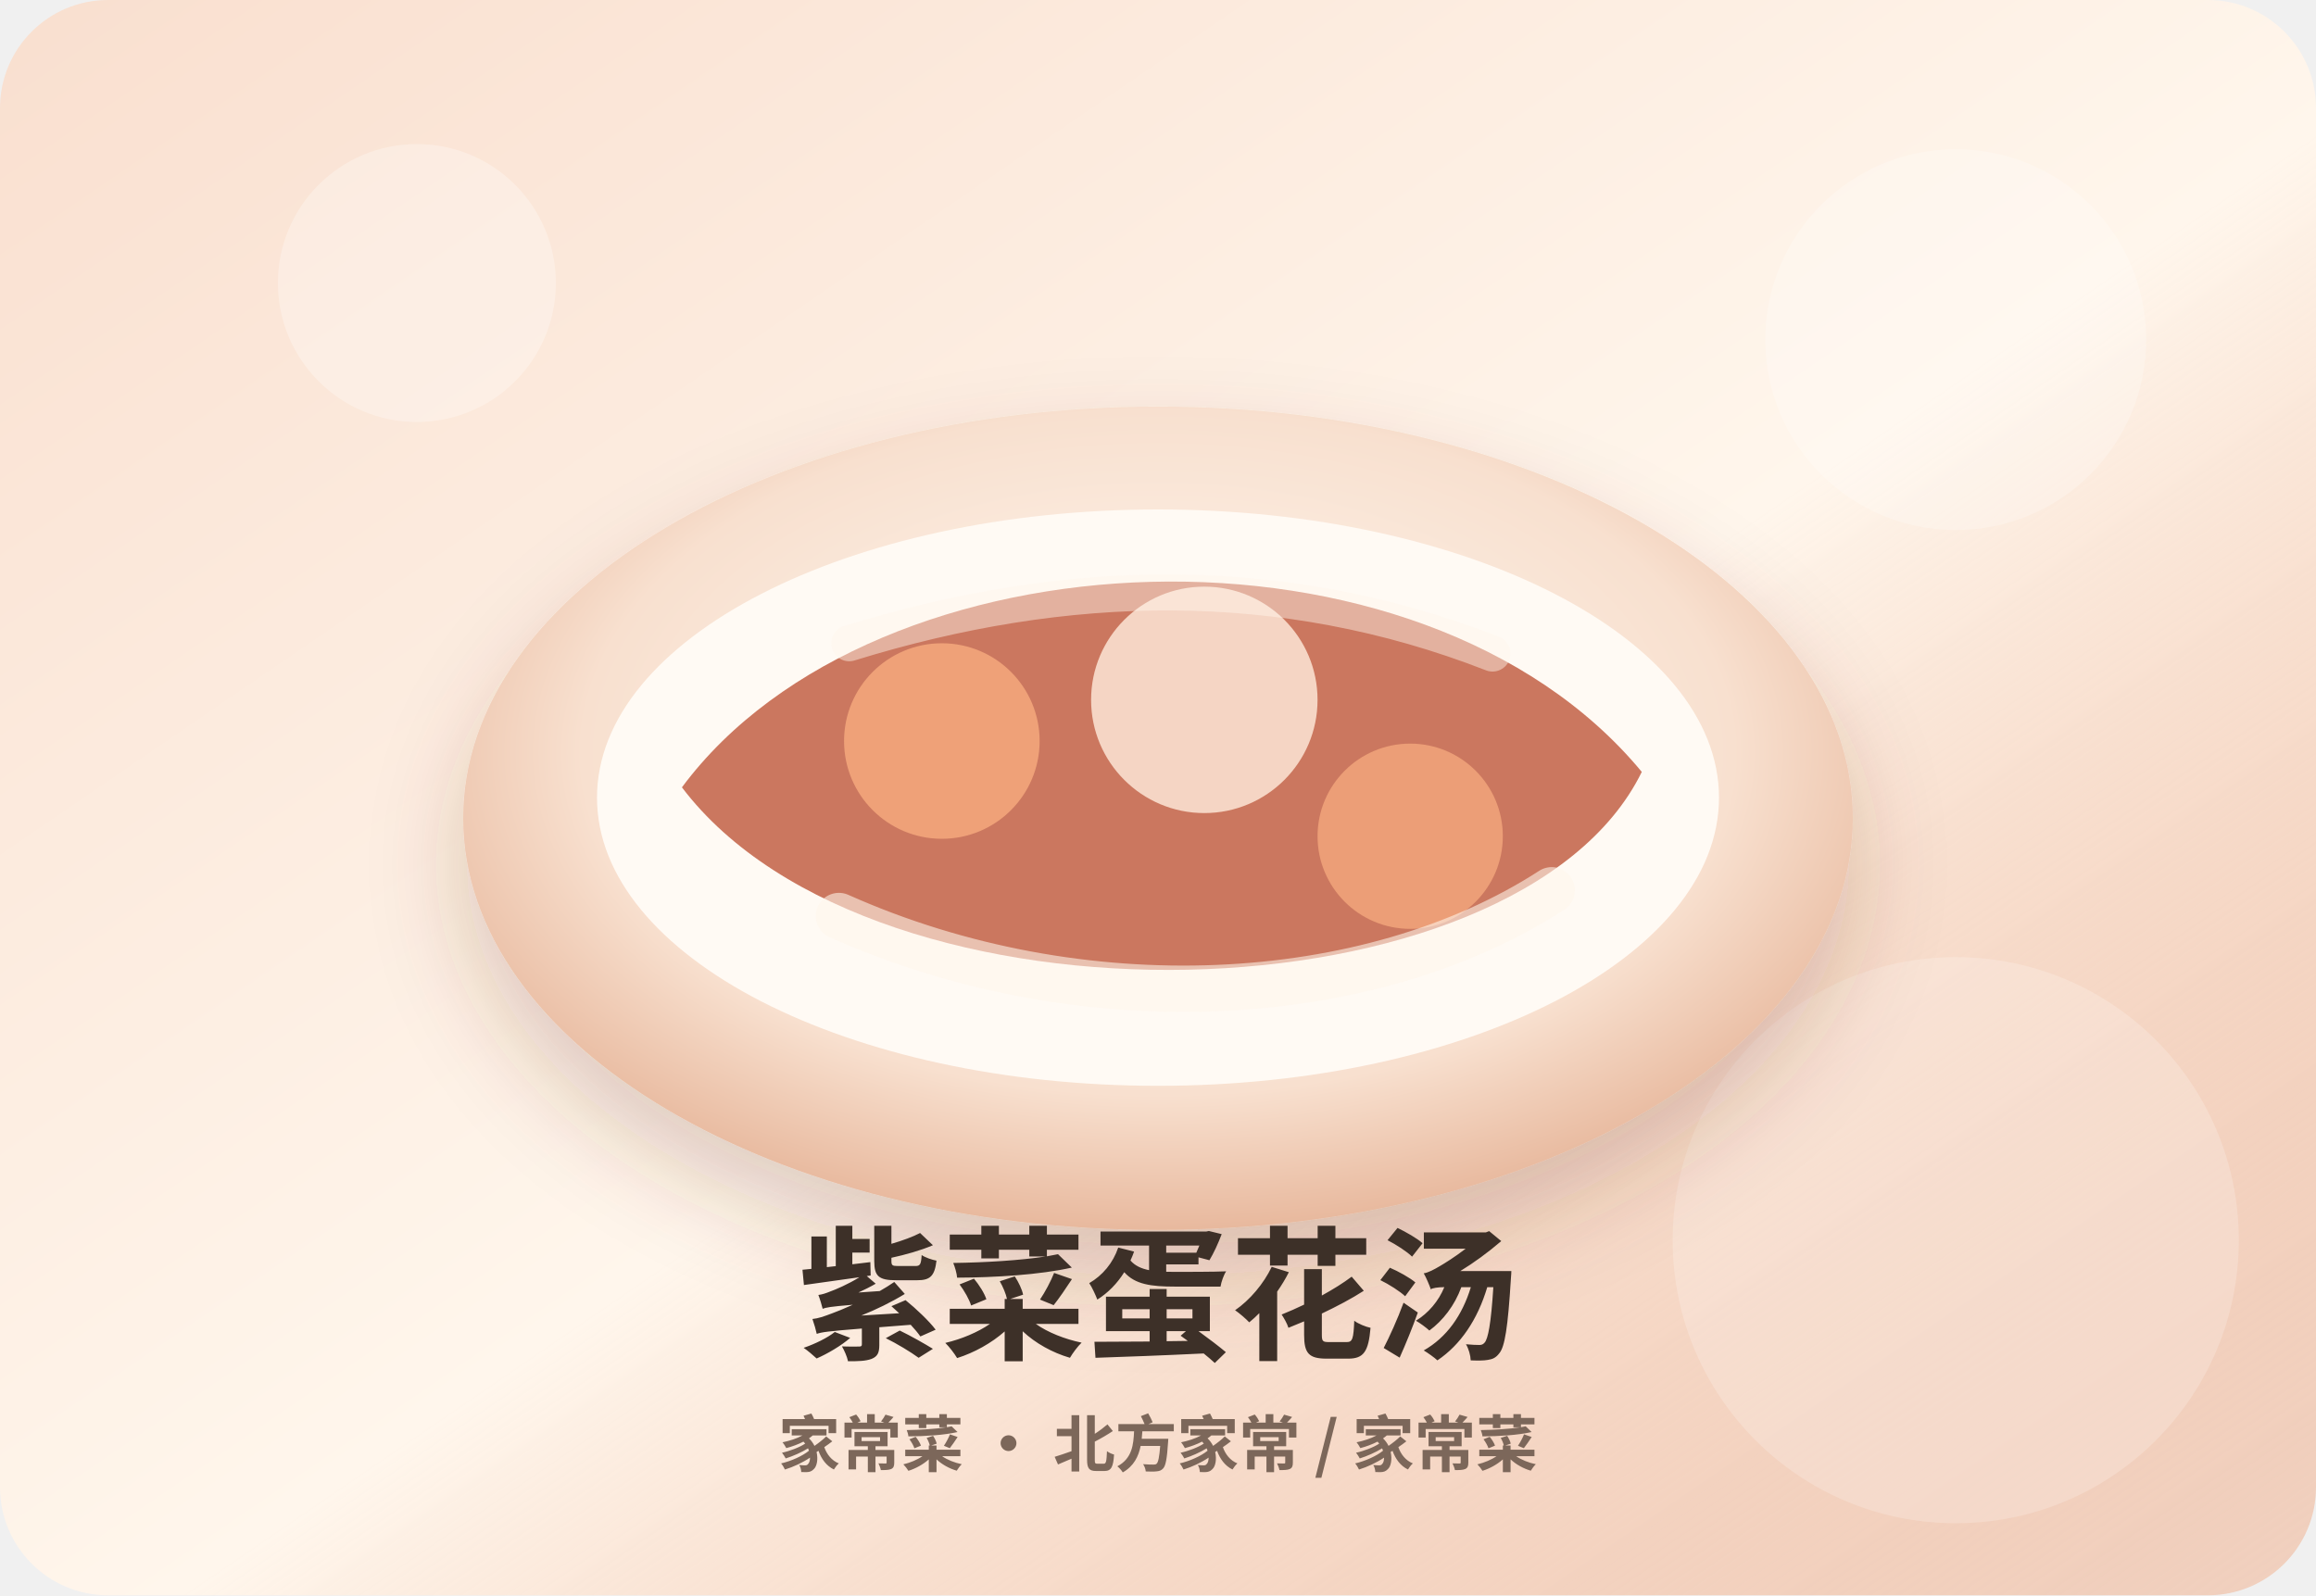
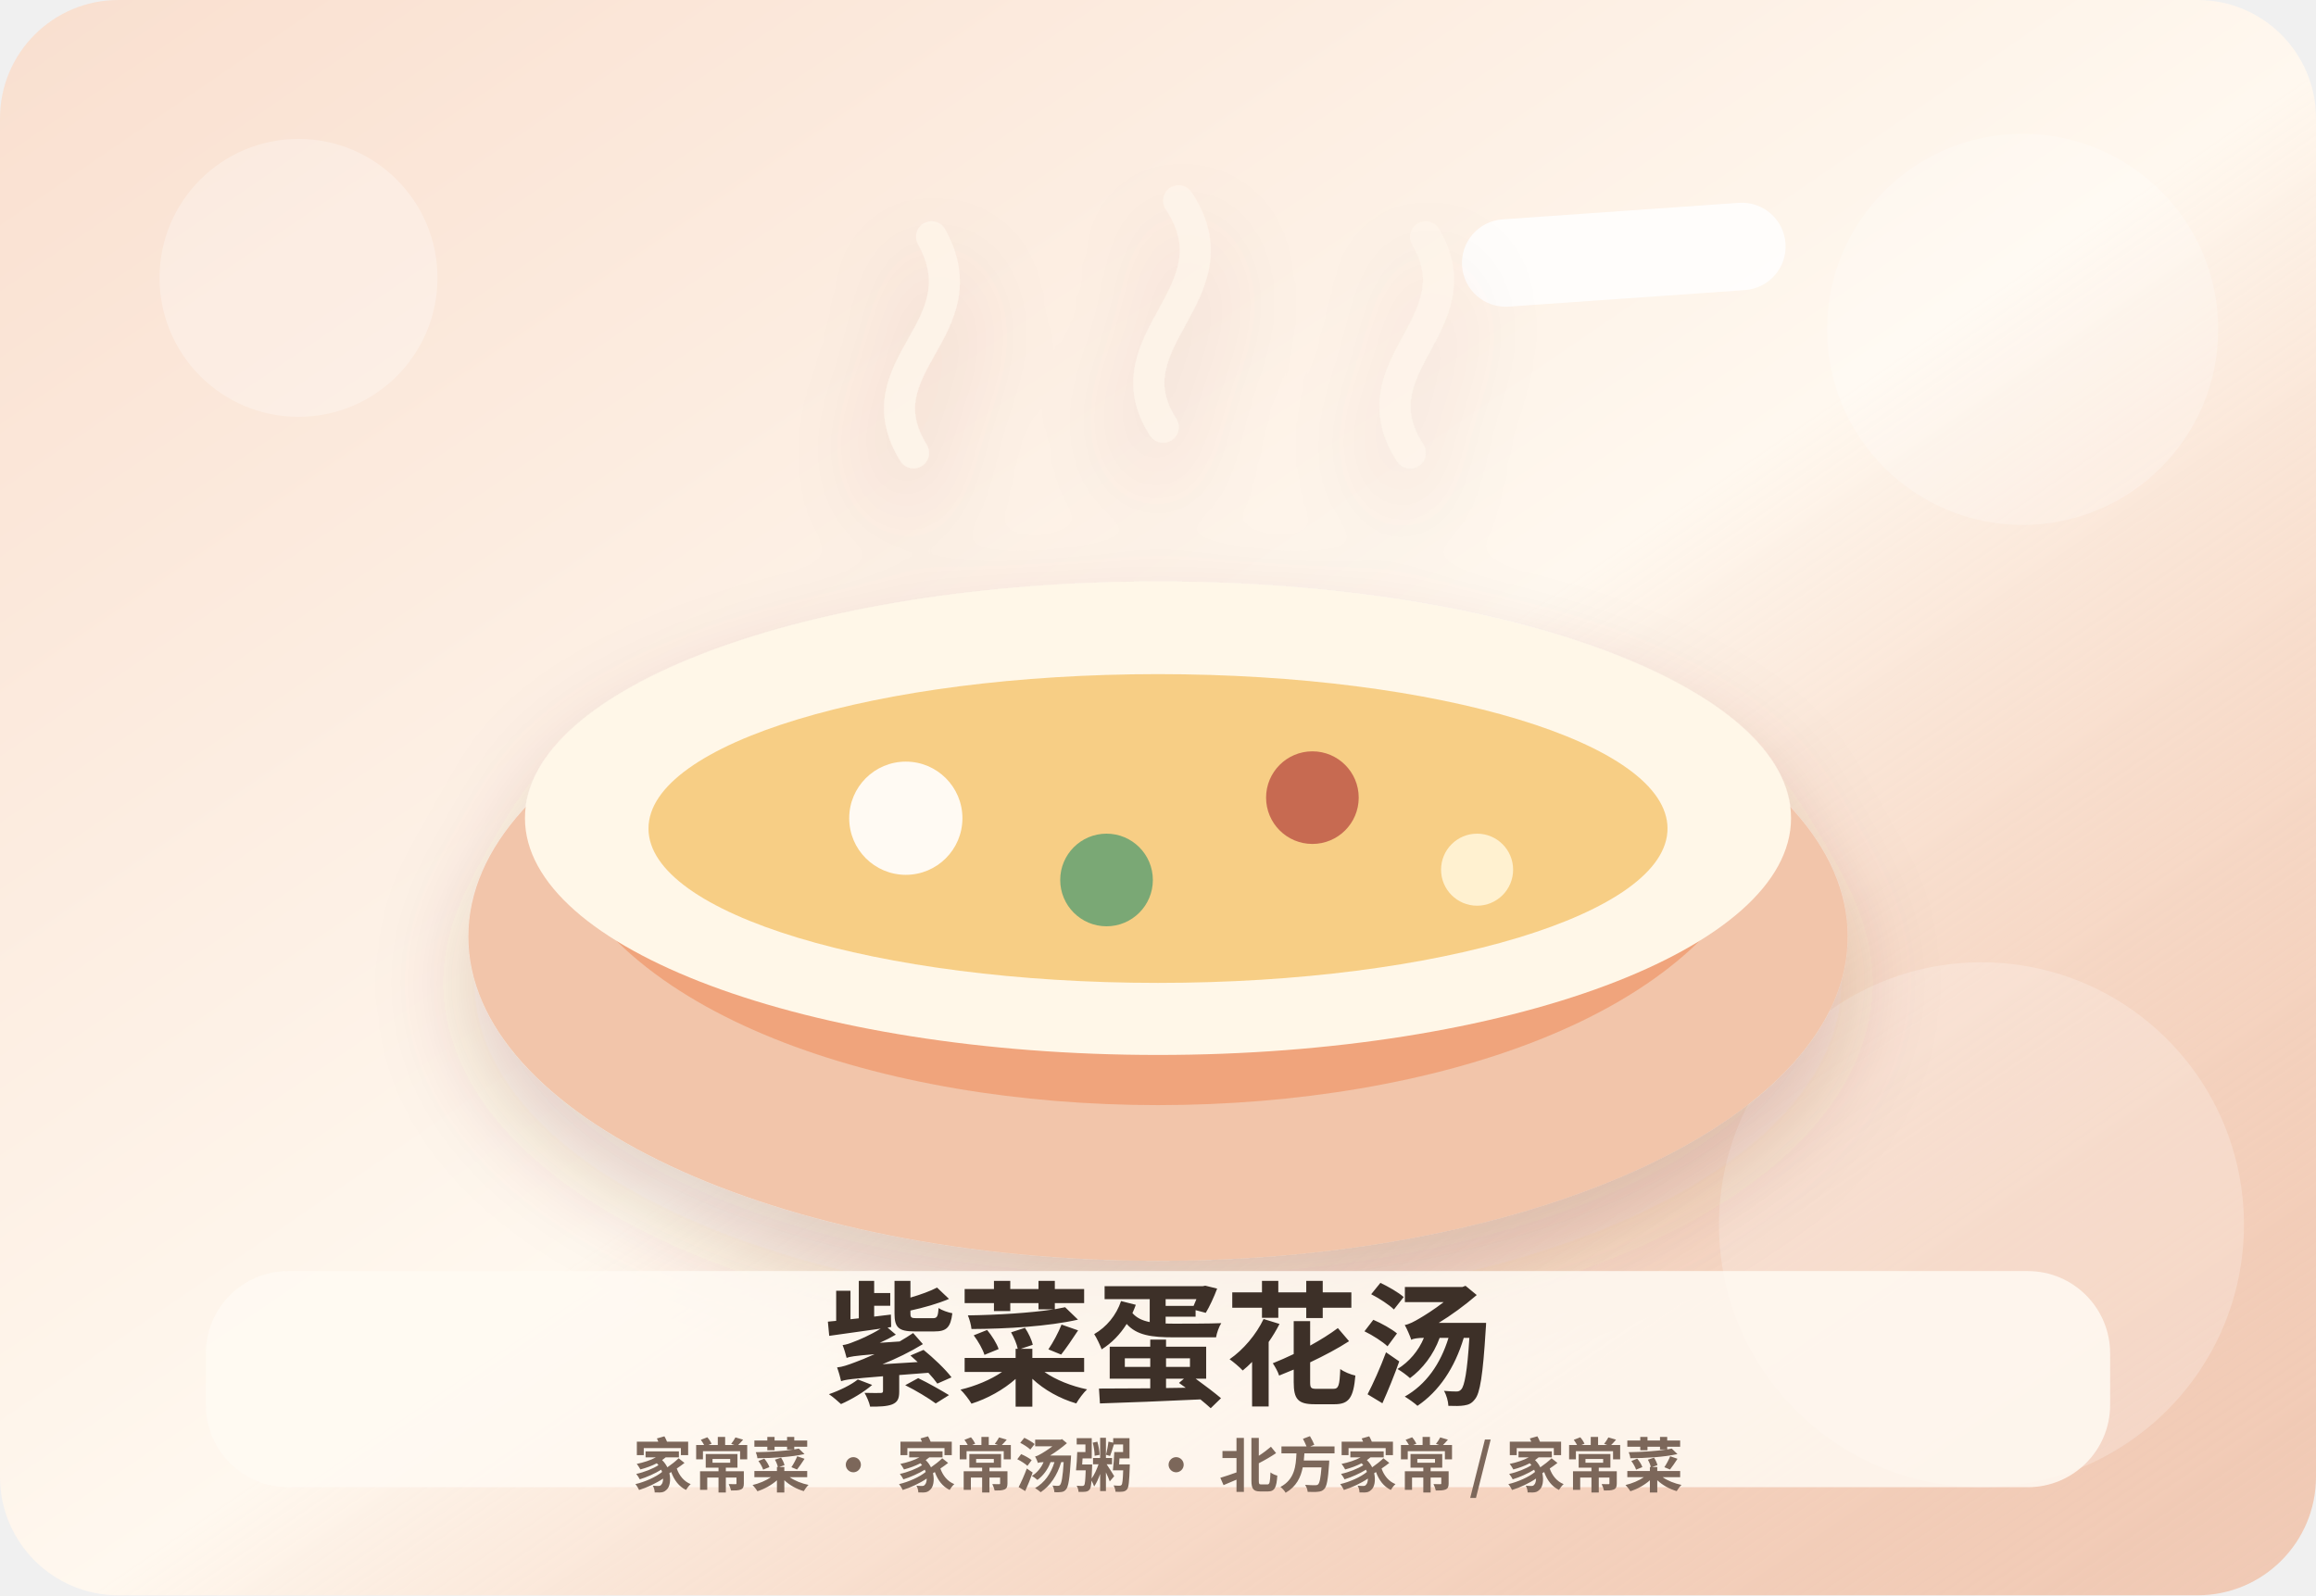
<svg xmlns="http://www.w3.org/2000/svg" width="900" height="620" viewBox="0 0 900 620">
  <defs>
    <linearGradient id="bg" x1="0" x2="1" y1="0" y2="1">
      <stop offset="0%" stop-color="#f9dfcf" />
-       <stop offset="54%" stop-color="#fff6ec" />
-       <stop offset="100%" stop-color="#f0a37a" stop-opacity="0.42" />
+       <stop offset="52%" stop-color="#fff8ef" />
+       <stop offset="100%" stop-color="#f0a37a" stop-opacity="0.5" />
    </linearGradient>
-     <radialGradient id="plate" cx="50%" cy="42%" r="58%">
-       <stop offset="0%" stop-color="#fffaf3" />
-       <stop offset="72%" stop-color="#f8e0cf" />
-       <stop offset="100%" stop-color="#e8b99e" />
-     </radialGradient>
    <filter id="shadow" x="-20%" y="-20%" width="140%" height="140%">
-       <feDropShadow dx="0" dy="18" stdDeviation="18" flood-color="#6f3d2d" flood-opacity="0.22" />
+       <feDropShadow dx="0" dy="18" stdDeviation="18" flood-color="#6f3d2d" flood-opacity="0.2" />
    </filter>
  </defs>
-   <rect width="900" height="620" rx="42" fill="url(#bg)" />
-   <circle cx="162" cy="110" r="54" fill="#ffffff" opacity="0.28" />
-   <circle cx="760" cy="132" r="74" fill="#ffffff" opacity="0.22" />
-   <circle cx="760" cy="482" r="110" fill="#ffffff" opacity="0.2" />
+   <rect width="900" height="620" rx="46" fill="url(#bg)" />
+   <circle cx="116" cy="108" r="54" fill="#ffffff" opacity="0.27" />
+   <circle cx="786" cy="128" r="76" fill="#ffffff" opacity="0.22" />
+   <circle cx="770" cy="476" r="102" fill="#ffffff" opacity="0.22" />
+   <rect x="568" y="82" width="126" height="34" rx="17" fill="#ffffff" opacity="0.82" transform="rotate(-4 631 99)" />
  <g filter="url(#shadow)">
-     <ellipse cx="450" cy="318" rx="270" ry="160" fill="url(#plate)" />
-     <ellipse cx="450" cy="310" rx="218" ry="112" fill="#fffaf4" />
-     <path d="M265 306 C340 205 552 196 638 300 C590 398 340 405 265 306Z" fill="#c76b51" opacity="0.92" />
-     <circle cx="366" cy="288" r="38" fill="#f0a37a" opacity="0.95" />
-     <circle cx="468" cy="272" r="44" fill="#f9dfcf" opacity="0.9" />
-     <circle cx="548" cy="325" r="36" fill="#f0a37a" opacity="0.88" />
-     <path d="M326 356 C420 398 532 392 603 346" fill="none" stroke="#fff6ec" stroke-width="18" stroke-linecap="round" opacity="0.58" />
-     <path d="M330 250 C414 224 498 222 580 254" fill="none" stroke="#fff6ec" stroke-width="14" stroke-linecap="round" opacity="0.46" />
+     <path d="M355 176 C334 142 382 128 362 92" fill="none" stroke="#fff6ec" stroke-width="12" stroke-linecap="round" opacity="0.72" />
+     <path d="M452 166 C430 132 482 114 458 78" fill="none" stroke="#fff6ec" stroke-width="12" stroke-linecap="round" opacity="0.64" />
+     <path d="M548 176 C526 142 574 126 554 92" fill="none" stroke="#fff6ec" stroke-width="12" stroke-linecap="round" opacity="0.58" />
+     <ellipse cx="450" cy="364" rx="268" ry="126" fill="#f2c5aa" />
+     <path d="M214 326 C260 464 640 464 686 326 Z" fill="#f0a37a" opacity="0.95" />
+     <ellipse cx="450" cy="318" rx="246" ry="92" fill="#fff7e8" />
+     <ellipse cx="450" cy="322" rx="198" ry="60" fill="#f6c978" opacity="0.88" />
+     <circle cx="352" cy="318" r="22" fill="#fffaf3" />
+     <circle cx="430" cy="342" r="18" fill="#7aa874" />
+     <circle cx="510" cy="310" r="18" fill="#c76b51" />
+     <circle cx="574" cy="338" r="14" fill="#fff1d0" />
  </g>
  <g font-family="PingFang SC, Microsoft YaHei, Noto Sans CJK SC, Arial, sans-serif" text-anchor="middle">
-     <text x="450" y="524" font-size="56" font-weight="800" fill="#3d3028">紫菜蛋花汤</text>
-     <text x="450" y="570" font-size="24" font-weight="600" fill="#7c675a">家常菜 · 北方家常 / 家常菜</text>
+     <rect x="80" y="494" width="740" height="84" rx="32" fill="#fffaf3" opacity="0.84" />
+     <text x="450" y="542" font-size="52" font-weight="800" fill="#3d3028">紫菜蛋花汤</text>
+     <text x="450" y="578" font-size="23" font-weight="600" fill="#7c675a">家常菜 · 家常汤粥 · 北方家常 / 家常菜</text>
  </g>
</svg>
